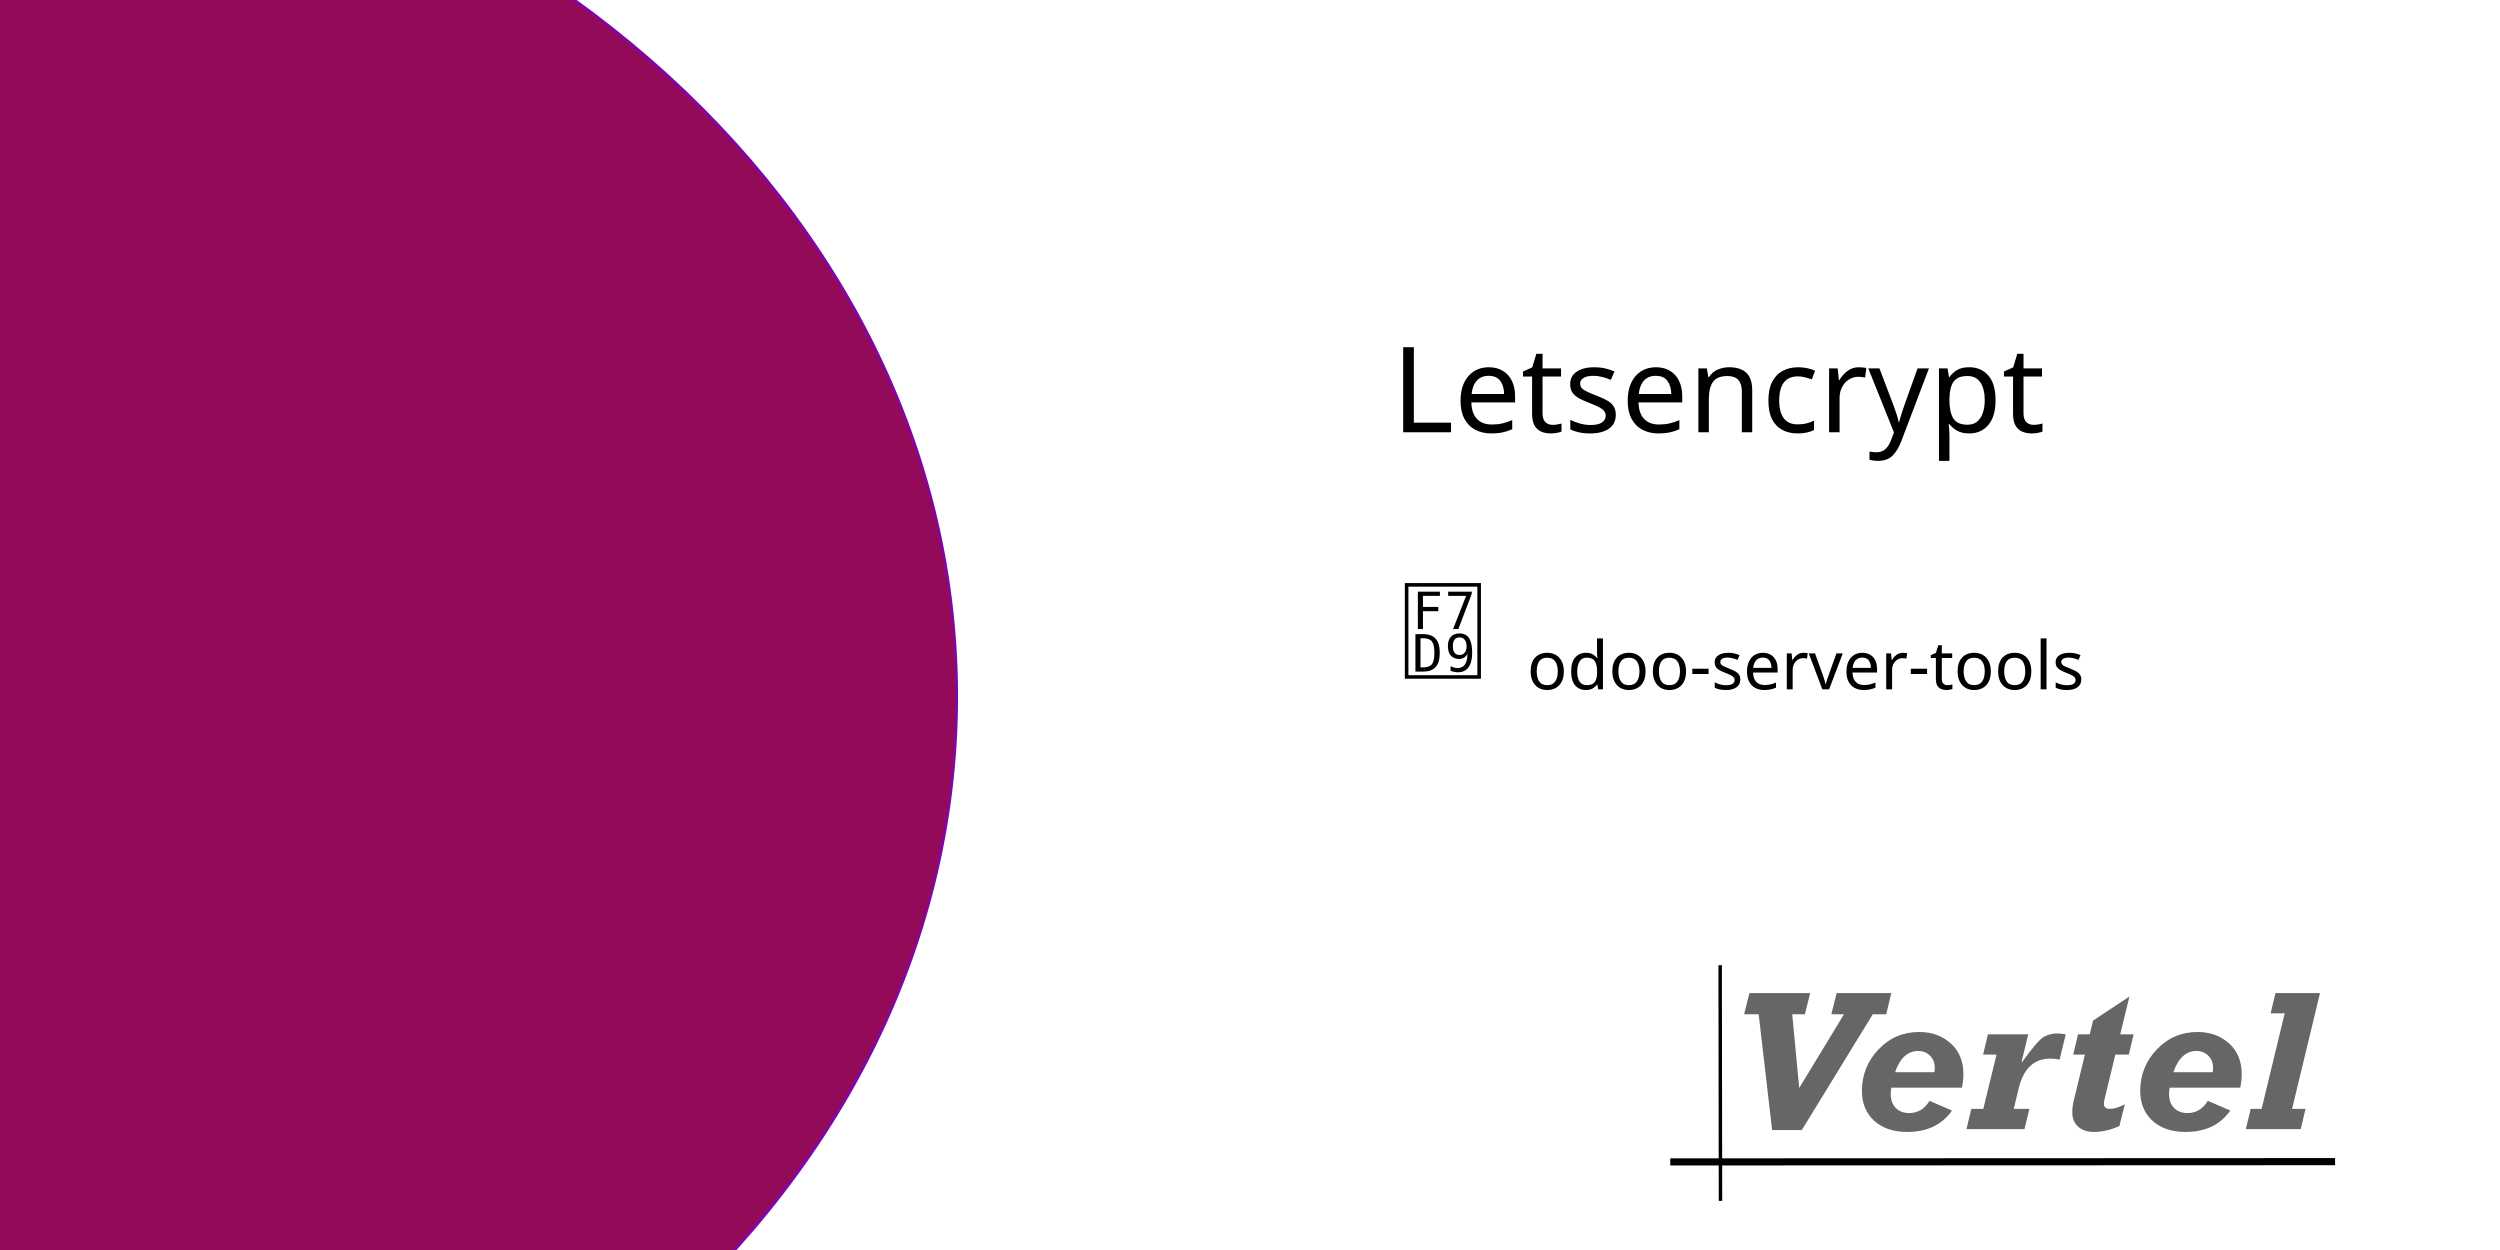
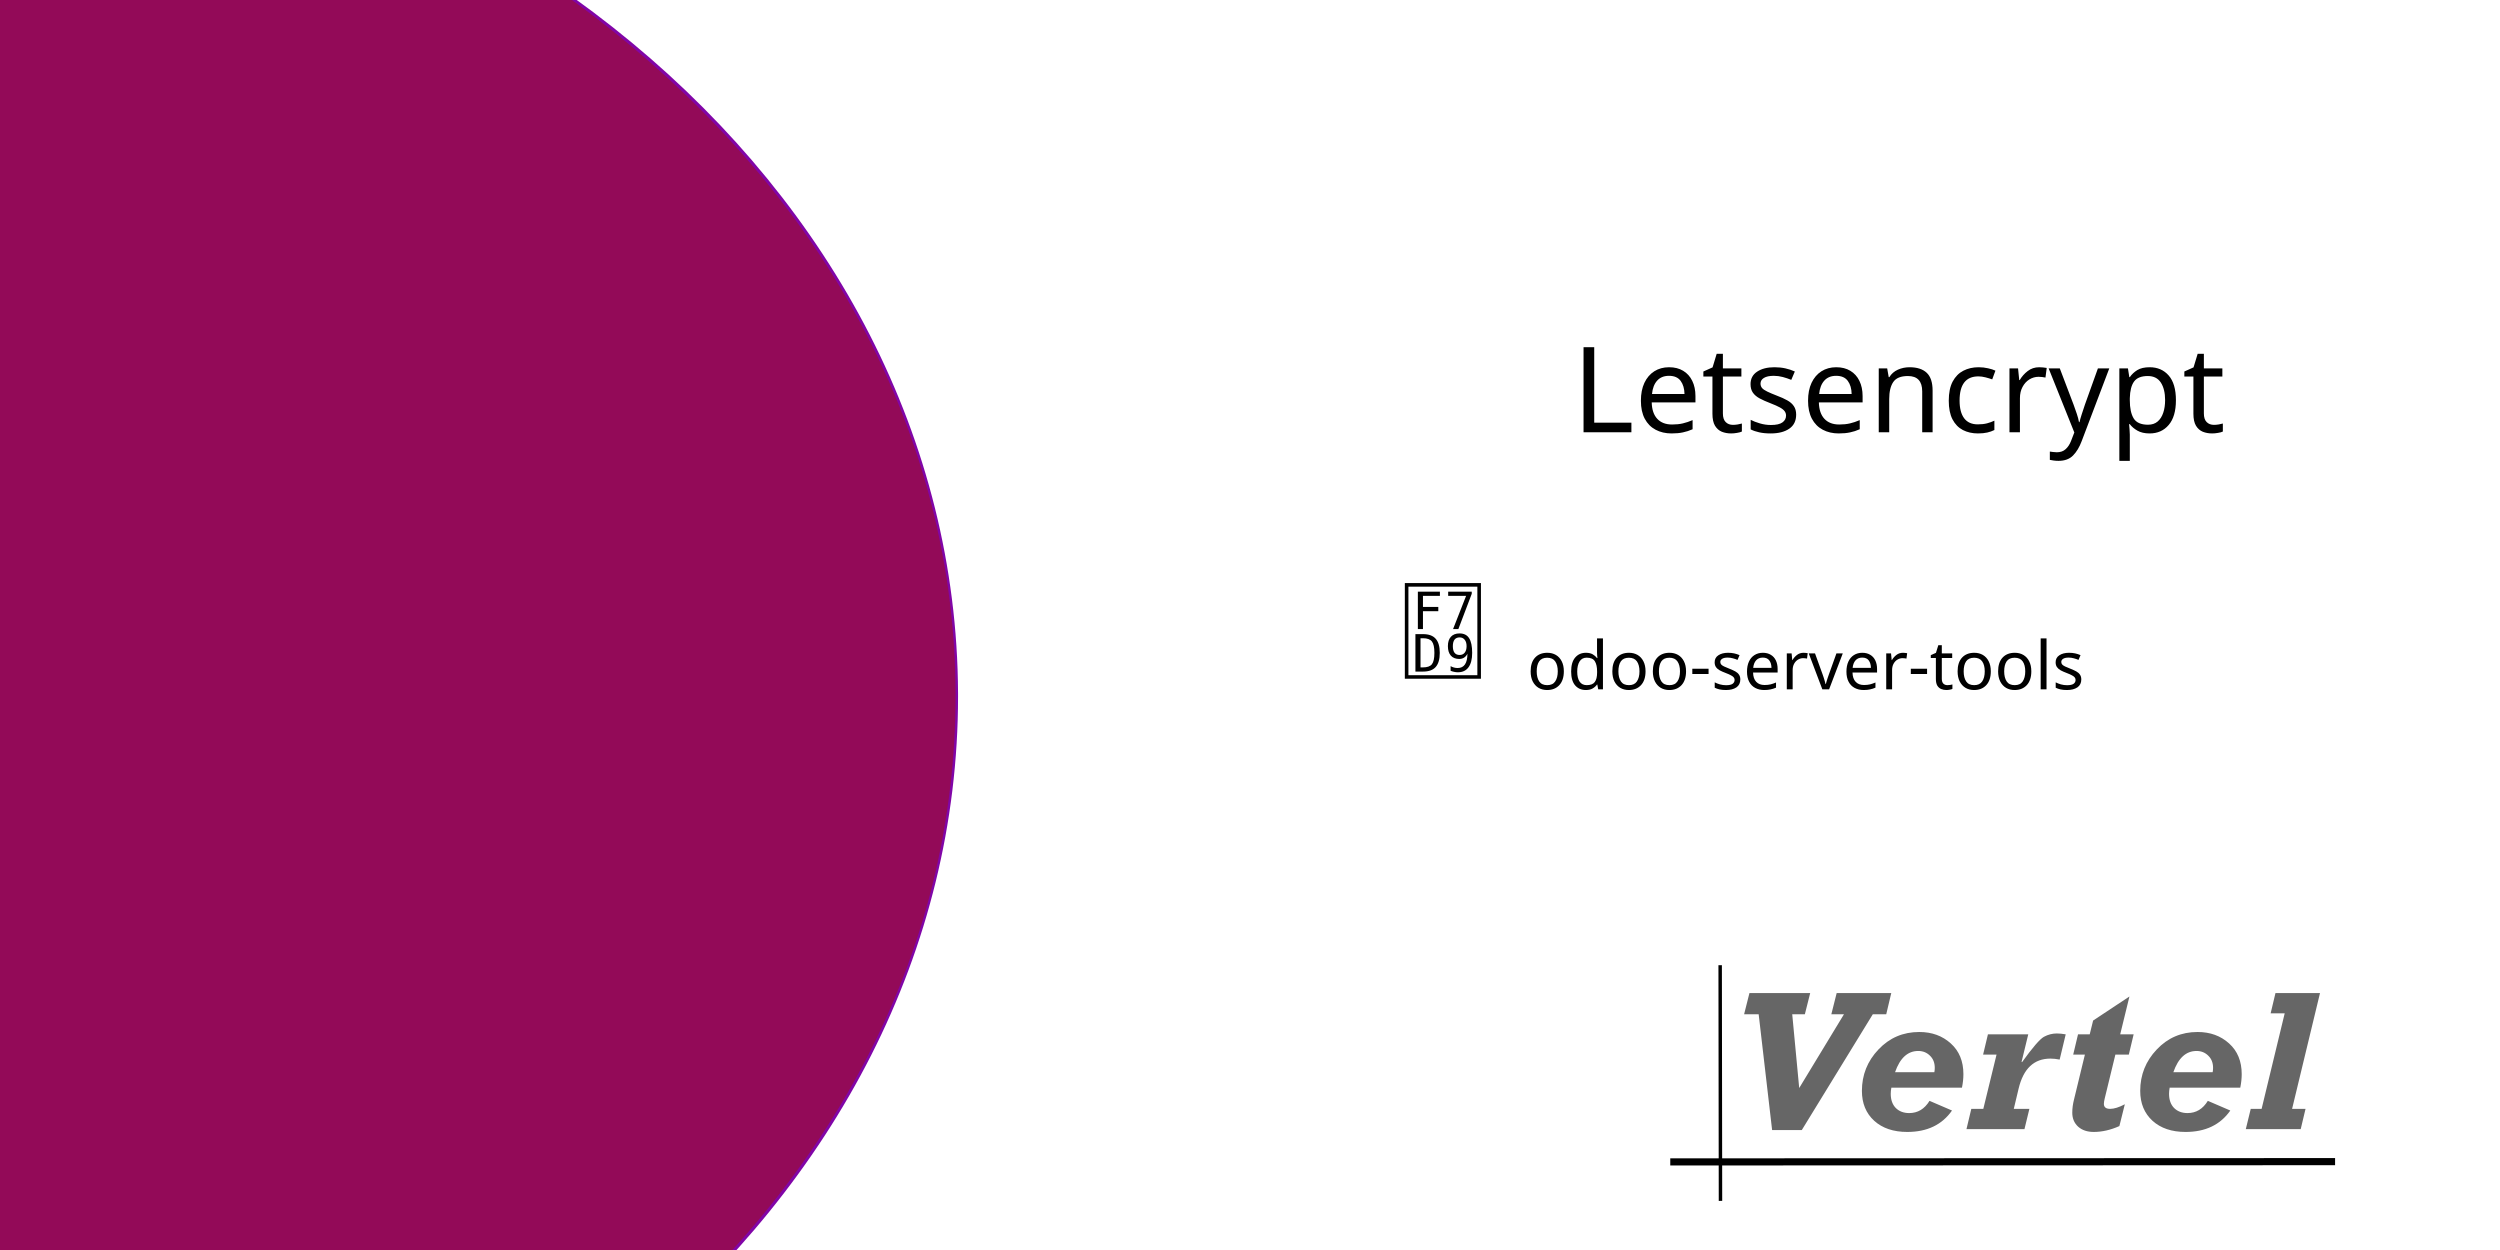
<svg xmlns="http://www.w3.org/2000/svg" xmlns:ns1="http://www.openswatchbook.org/uri/2009/osb" width="560px" height="280px" viewBox="0 0 560 280" version="1.1" id="SVGRoot">
  <defs id="defs1502">
    <linearGradient id="linearGradient4211" ns1:paint="solid">
      <stop style="stop-color:#930a57;stop-opacity:0.65;" offset="0" id="stop4209" />
    </linearGradient>
  </defs>
  <g id="layer1">
    <g id="g1954" transform="matrix(0.8140175,0,0,1.211041,87.96433,13.73955)" style="stroke-width:1.007">
      <rect y="-17.523" x="-133" height="241.115" width="717.429" id="rect1936" style="opacity:1;vector-effect:none;fill:#ffffff;fill-opacity:1;fill-rule:evenodd;stroke-width:1.007;stroke-linecap:butt;stroke-linejoin:miter;stroke-miterlimit:4;stroke-dasharray:none;stroke-dashoffset:0;stroke-opacity:1" />
    </g>
    <path style="opacity:1;fill:#8105a7;fill-opacity:1;fill-rule:nonzero;stroke:none;stroke-width:1.543;stroke-linejoin:miter;stroke-miterlimit:4;stroke-dasharray:none;stroke-dashoffset:2.498;stroke-opacity:1;paint-order:fill markers stroke" id="path1226" d="M 214.603,156 A 247.603,206.465 0 0 1 -32.791,362.465 247.603,206.465 0 0 1 -280.603,156.348 247.603,206.465 0 0 1 -33.626,-50.464 247.603,206.465 0 0 1 214.602,155.304" />
    <path style="opacity:1;fill:#930a58;fill-opacity:1;stroke:#4b1f50;stroke-opacity:1;stroke-width:0;stroke-miterlimit:4;stroke-dasharray:none" d="m -51.3,361.519 c -98.937,-6.343 -183.741,-61.307 -215.89,-139.926 -5.442,-13.309 -8.941,-26.314 -11.188,-41.589 -2.27,-15.43 -1.508,-43.958 1.557,-58.304 12.904,-60.404 55.915,-112.333 118.4,-142.947 25.918,-12.698 53.105,-21.153 82.215,-25.568 19.953,-3.026 52.933,-3.726 73.407,-1.558 61.621,6.525 115.552,30.504 156.207,69.451 C 202.876,68.471 223.453,130.962 210.051,193.108 198.085,248.6 157.667,298.661 99.805,329.66 56.02,353.118 0.439,364.836 -51.3,361.519 Z" id="path2210" />
    <g id="g1224" transform="matrix(0.5980845,0,0,0.5980845,373.3415,215.8158)">
      <path d="m 216.891,62.041 1.845,-7.582 h 4.074 l 8.648,-35.786 h -5.265 l 1.806,-7.582 h 16.68 l -10.454,43.368 h 5.035 l -1.806,7.582 h -20.562 m -14.22,-10.586 8.417,3.626 c -3.741,5.348 -9.327,8.022 -16.757,8.022 -5.176,-2.4e-5 -9.301,-1.392 -12.376,-4.176 -3.075,-2.808 -4.612,-6.544 -4.612,-11.208 0,-5.983 2.063,-11.147 6.188,-15.494 4.125,-4.371 9.224,-6.557 15.297,-6.557 4.715,2.4e-5 8.648,1.429 11.799,4.286 3.152,2.833 4.727,6.666 4.727,11.501 -6e-5,1.612 -0.179,3.297 -0.538,5.055 h -26.442 c -0.154,0.806 -0.231,1.575 -0.231,2.308 -3e-5,2.247 0.628,4.017 1.883,5.311 1.281,1.27 2.959,1.905 5.035,1.905 3.203,0 5.739,-1.526 7.61,-4.579 M 189.756,40.723 h 14.72 c 0.102,-0.537 0.154,-1.074 0.154,-1.612 -2e-5,-1.905 -0.602,-3.431 -1.806,-4.579 -1.179,-1.172 -2.639,-1.758 -4.381,-1.758 -3.946,2.4e-5 -6.841,2.649 -8.686,7.948 m -18.179,12.014 -2.037,8.168 c -3.28,1.465 -6.483,2.198 -9.608,2.198 -2.409,-2.4e-5 -4.356,-0.659 -5.842,-1.978 -1.461,-1.343 -2.191,-3.089 -2.191,-5.238 0,-1.587 0.218,-3.236 0.653,-4.945 l 4.074,-16.813 h -4.381 l 1.806,-7.582 h 4.381 l 1.268,-5.165 13.606,-9.011 -3.459,14.175 h 5.035 l -1.806,7.582 h -5.035 l -3.997,16.446 c -0.205,0.83 -0.307,1.502 -0.307,2.015 -3e-5,1.245 0.781,1.868 2.344,1.868 1.486,0 3.318,-0.574 5.496,-1.722 m -59.303,9.304 1.806,-7.582 h 4.497 l 4.958,-20.329 h -5.035 l 1.806,-7.582 h 15.104 l -2.498,10.293 0.154,0.147 c 3.971,-5.519 6.713,-8.693 8.225,-9.523 1.537,-0.83 3.139,-1.245 4.804,-1.245 0.974,4.8e-5 2.088,0.11 3.344,0.33 l -2.268,9.45 c -1.23,-0.244 -2.383,-0.366 -3.459,-0.366 -6.149,2.4e-5 -10.121,3.748 -11.914,11.245 l -1.806,7.582 h 5.842 l -1.845,7.582 h -21.715 m -13.836,-10.586 8.417,3.626 c -3.741,5.348 -9.327,8.022 -16.757,8.022 -5.176,-2.4e-5 -9.301,-1.392 -12.376,-4.176 -3.075,-2.808 -4.612,-6.544 -4.612,-11.208 -8e-6,-5.983 2.063,-11.147 6.188,-15.494 4.125,-4.371 9.224,-6.557 15.297,-6.557 4.715,2.4e-5 8.648,1.429 11.799,4.286 3.152,2.833 4.727,6.666 4.727,11.501 -5e-5,1.612 -0.179,3.297 -0.538,5.055 H 84.14 c -0.154,0.806 -0.231,1.575 -0.231,2.308 -1.2e-5,2.247 0.628,4.017 1.883,5.311 1.281,1.27 2.959,1.905 5.035,1.905 3.203,0 5.739,-1.526 7.61,-4.579 M 85.524,40.723 h 14.72 c 0.102,-0.537 0.154,-1.074 0.154,-1.612 -4e-5,-1.905 -0.602,-3.431 -1.806,-4.579 -1.179,-1.172 -2.639,-1.758 -4.381,-1.758 -3.946,2.4e-5 -6.841,2.649 -8.686,7.948 M 39.48,62.407 34.445,19.039 h -5.458 l 1.999,-7.948 h 22.753 l -1.999,7.948 H 47.013 l 2.614,27.618 16.757,-27.618 h -4.727 l 1.999,-7.948 H 84.102 l -1.883,7.948 H 77.184 L 50.588,62.407 H 39.48" style="font-style:italic;font-variant:normal;font-weight:bold;font-stretch:normal;font-size:32px;font-family:Rockwell;writing-mode:lr-tb;text-anchor:start;fill:#666666;fill-opacity:1;stroke:none;stroke-width:3pt;stroke-linecap:butt;stroke-linejoin:miter;stroke-opacity:1" id="text1583" />
      <path d="m 20.023,0.646 0.118,88.281" style="fill:#000000;fill-opacity:0.738;fill-rule:evenodd;stroke:#000000;stroke-width:1.293;stroke-linecap:butt;stroke-linejoin:round;stroke-miterlimit:4;stroke-opacity:1" id="path1586" />
      <path d="M 1.335,74.326 250.328,74.222" style="fill:#000000;fill-opacity:0.738;fill-rule:evenodd;stroke:#000000;stroke-width:2.67;stroke-linecap:butt;stroke-linejoin:round;stroke-miterlimit:4;stroke-opacity:1" id="path1587" />
    </g>
-     <text xml:space="preserve" style="font-style:normal;font-variant:normal;font-weight:normal;font-stretch:normal;font-size:15px;line-height:125%;font-family:Ubuntu;-inkscape-font-specification:'Ubuntu, Normal';text-align:start;letter-spacing:0px;word-spacing:0px;writing-mode:lr-tb;text-anchor:start;fill:#000000;fill-opacity:1;stroke:none;stroke-width:1px;stroke-linecap:butt;stroke-linejoin:miter;stroke-opacity:1" x="311.72" y="96.823" id="text2035">
-       <tspan x="311.72" y="96.823" style="font-style:normal;font-variant:normal;font-weight:normal;font-stretch:normal;font-size:26.667px;font-family:Ubuntu;-inkscape-font-specification:'Ubuntu, Normal';font-variant-ligatures:normal;font-variant-caps:normal;font-variant-numeric:normal;font-feature-settings:normal;text-align:start;writing-mode:lr-tb;text-anchor:start;stroke-width:1px" id="tspan835">Letsencrypt</tspan>
+     <text xml:space="preserve" style="font-style:normal;font-variant:normal;font-weight:normal;font-stretch:normal;font-size:15px;line-height:125%;font-family:Ubuntu;-inkscape-font-specification:'Ubuntu, Normal';text-align:start;letter-spacing:0px;word-spacing:0px;writing-mode:lr-tb;text-anchor:end;fill:#000000;fill-opacity:1;stroke:none;stroke-width:1px;stroke-linecap:butt;stroke-linejoin:miter;stroke-opacity:1" x="518.0" y="96.823" id="text2035">
+       <tspan x="518.0" y="96.823" style="font-style:normal;font-variant:normal;font-weight:normal;font-stretch:normal;font-size:26.667px;font-family:Ubuntu;-inkscape-font-specification:'Ubuntu, Normal';font-variant-ligatures:normal;font-variant-caps:normal;font-variant-numeric:normal;font-feature-settings:normal;text-align:start;writing-mode:lr-tb;text-anchor:end;stroke-width:1px" id="tspan835">Letsencrypt</tspan>
    </text>
    <flowRoot xml:space="preserve" id="flowRoot892" style="font-style:normal;font-variant:normal;font-weight:500;font-stretch:normal;font-size:53.333px;line-height:1.25;font-family:'Futura PT';-inkscape-font-specification:'Futura PT, Medium';font-variant-ligatures:normal;font-variant-caps:normal;font-variant-numeric:normal;font-feature-settings:normal;text-align:start;letter-spacing:0px;word-spacing:0px;writing-mode:lr-tb;text-anchor:start;fill:#000000;fill-opacity:1;stroke:none">
      <flowRegion id="flowRegion894">
        <rect id="rect896" width="165" height="57" x="276" y="-57" />
      </flowRegion>
      <flowPara id="flowPara898"></flowPara>
    </flowRoot>
    <text xml:space="preserve" style="font-style:normal;font-variant:normal;font-weight:normal;font-stretch:normal;font-size:15px;line-height:125%;font-family:Ubuntu;-inkscape-font-specification:'Ubuntu, Normal';text-align:start;letter-spacing:0px;word-spacing:0px;writing-mode:lr-tb;text-anchor:start;fill:#000000;fill-opacity:1;stroke:none;stroke-width:1px;stroke-linecap:butt;stroke-linejoin:miter;stroke-opacity:1" x="342.035" y="154.41" id="text2039">
      <tspan x="342.035" y="154.41" style="stroke-width:1px" id="tspan2041">odoo-server-tools</tspan>
    </text>
    <text xml:space="preserve" style="font-style:normal;font-variant:normal;font-weight:500;font-stretch:normal;font-size:29.156px;line-height:1.25;font-family:'Futura PT';-inkscape-font-specification:'Futura PT, Medium';font-variant-ligatures:normal;font-variant-caps:normal;font-variant-numeric:normal;font-feature-settings:normal;text-align:start;letter-spacing:0px;word-spacing:0px;writing-mode:lr-tb;text-anchor:start;fill:#000000;fill-opacity:1;stroke:none;stroke-width:1" x="404" y="-61.333" id="text834">
      <tspan id="tspan832" x="404" y="-61.333" style="stroke-width:1"></tspan>
    </text>
    <text xml:space="preserve" style="font-style:normal;font-variant:normal;font-weight:500;font-stretch:normal;font-size:25.338px;line-height:1.25;font-family:'Futura PT';-inkscape-font-specification:'Futura PT, Medium';font-variant-ligatures:normal;font-variant-caps:normal;font-variant-numeric:normal;font-feature-settings:normal;text-align:start;letter-spacing:0px;word-spacing:0px;writing-mode:lr-tb;text-anchor:start;fill:#000000;fill-opacity:1;stroke:none;stroke-width:1" x="313.883" y="150.433" id="text843">
      <tspan id="tspan841" x="313.883" y="150.433" style="stroke-width:1"></tspan>
    </text>
  </g>
</svg>
